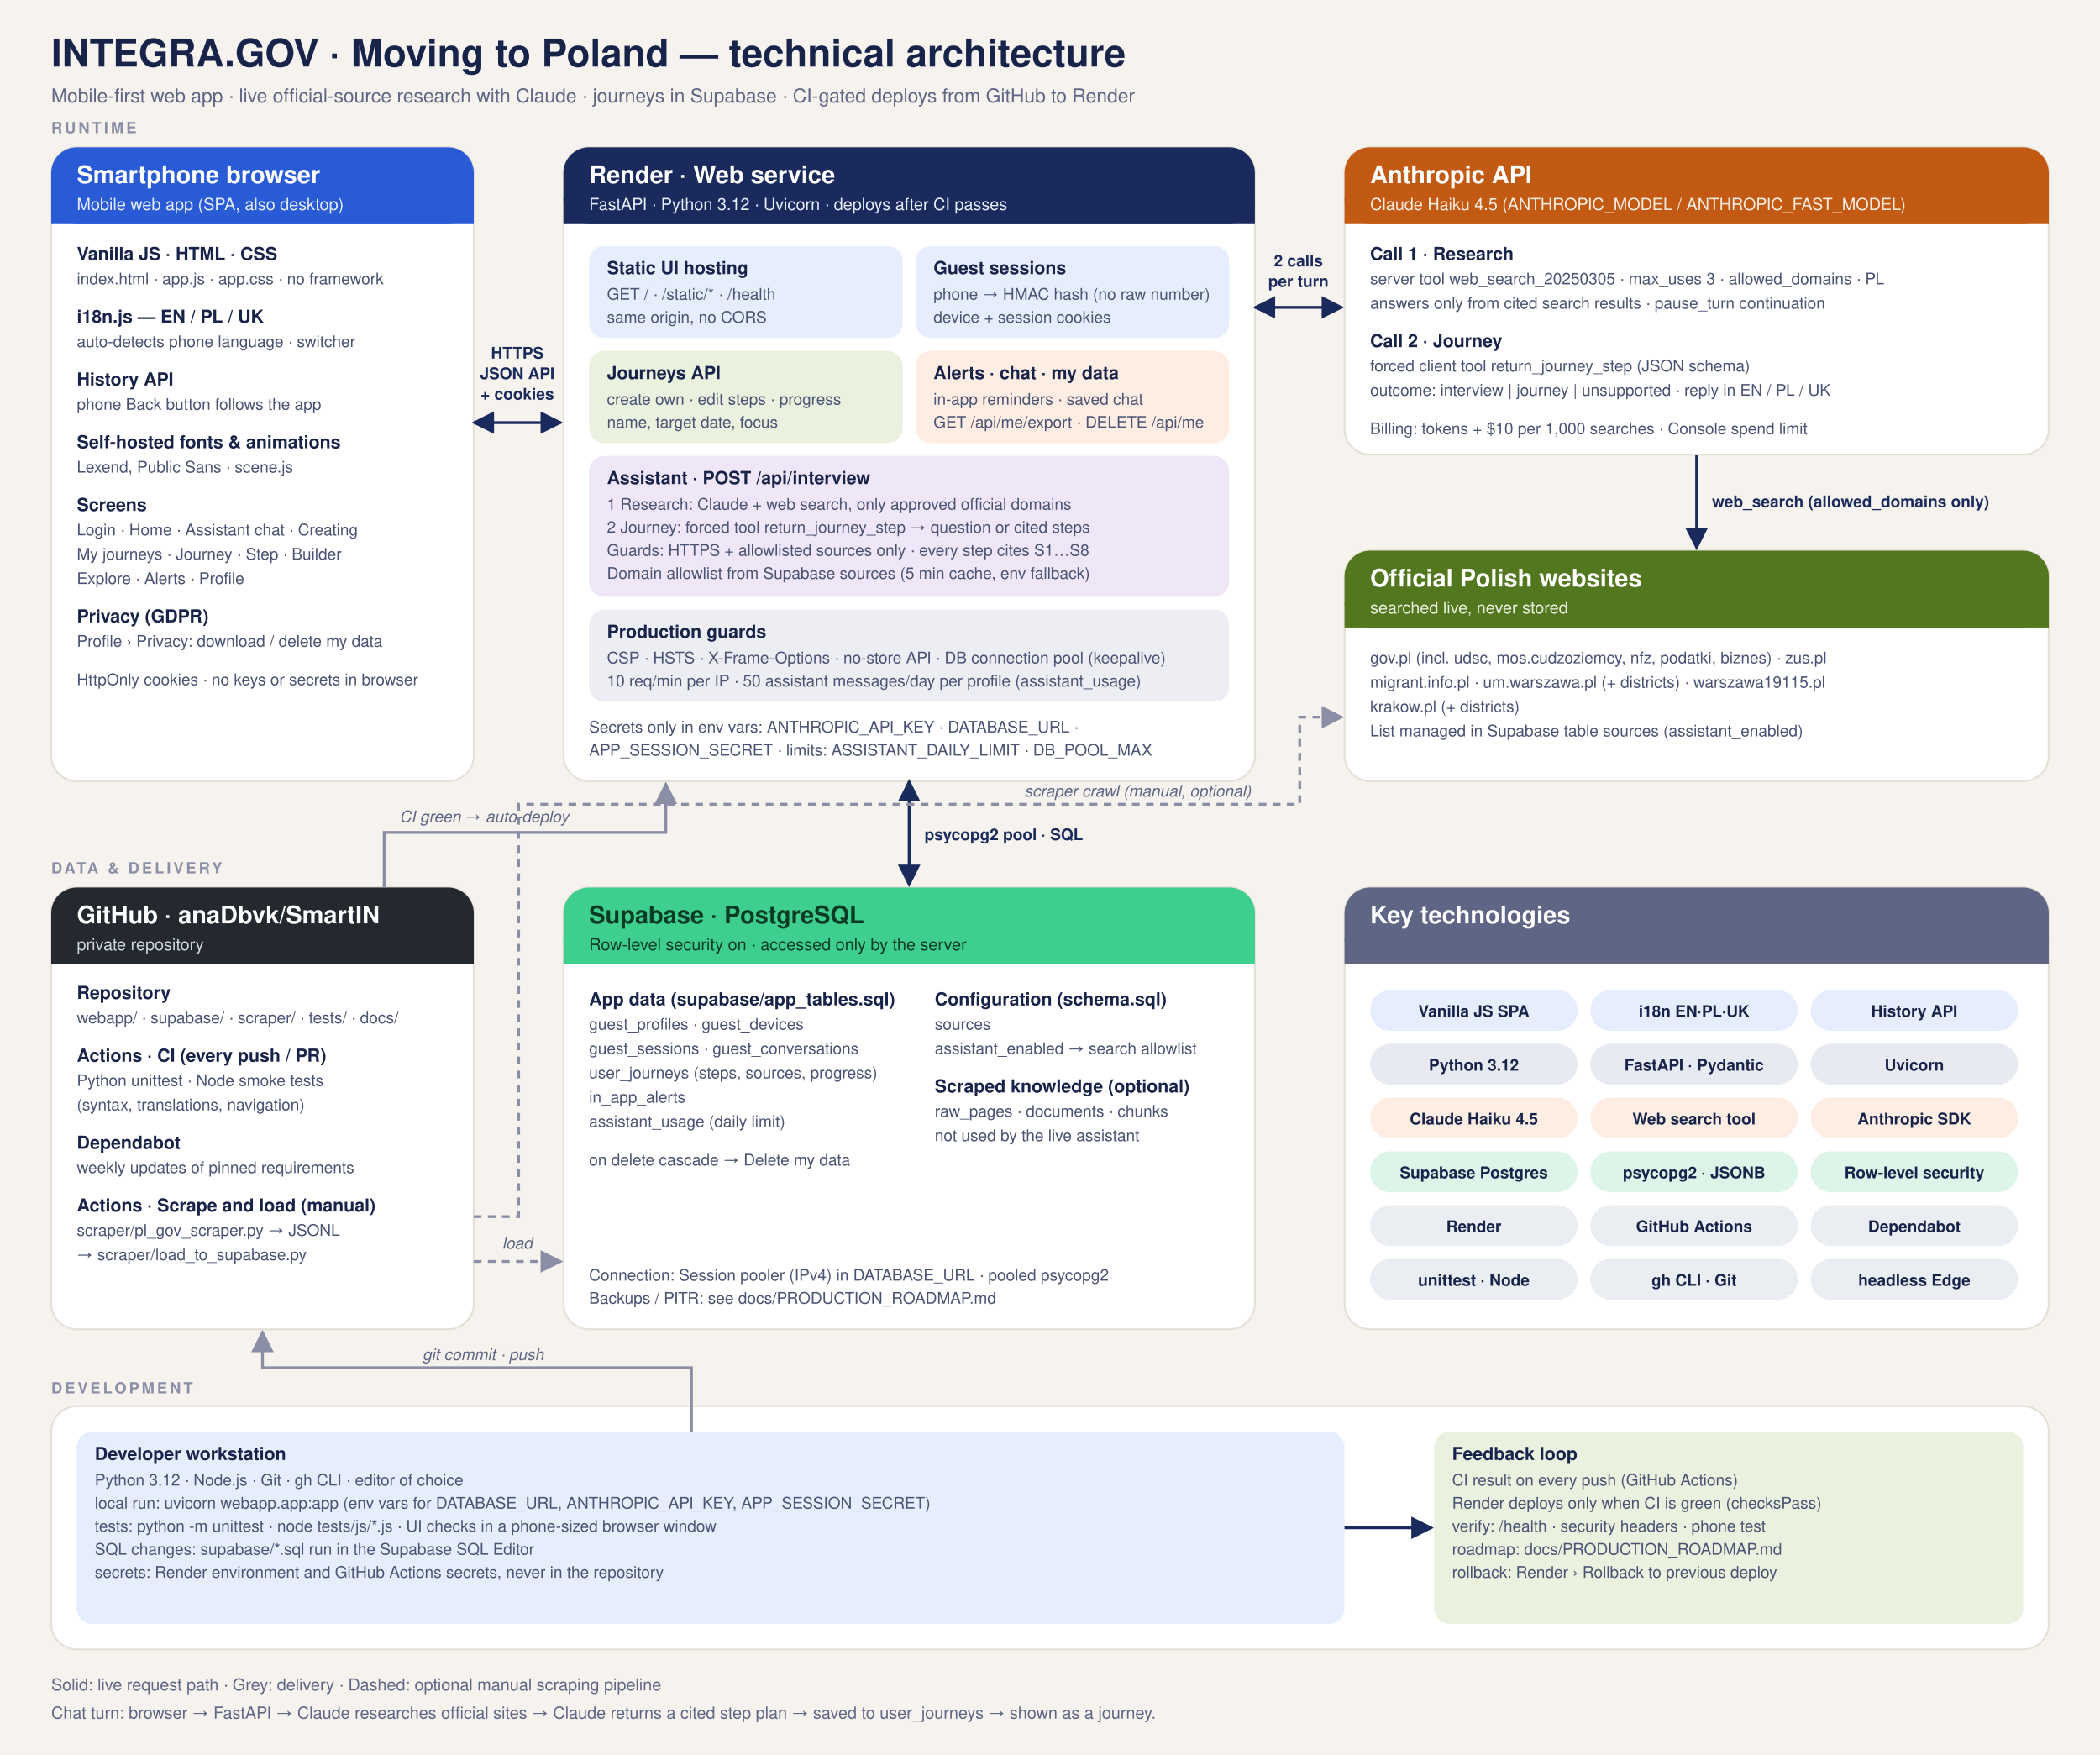
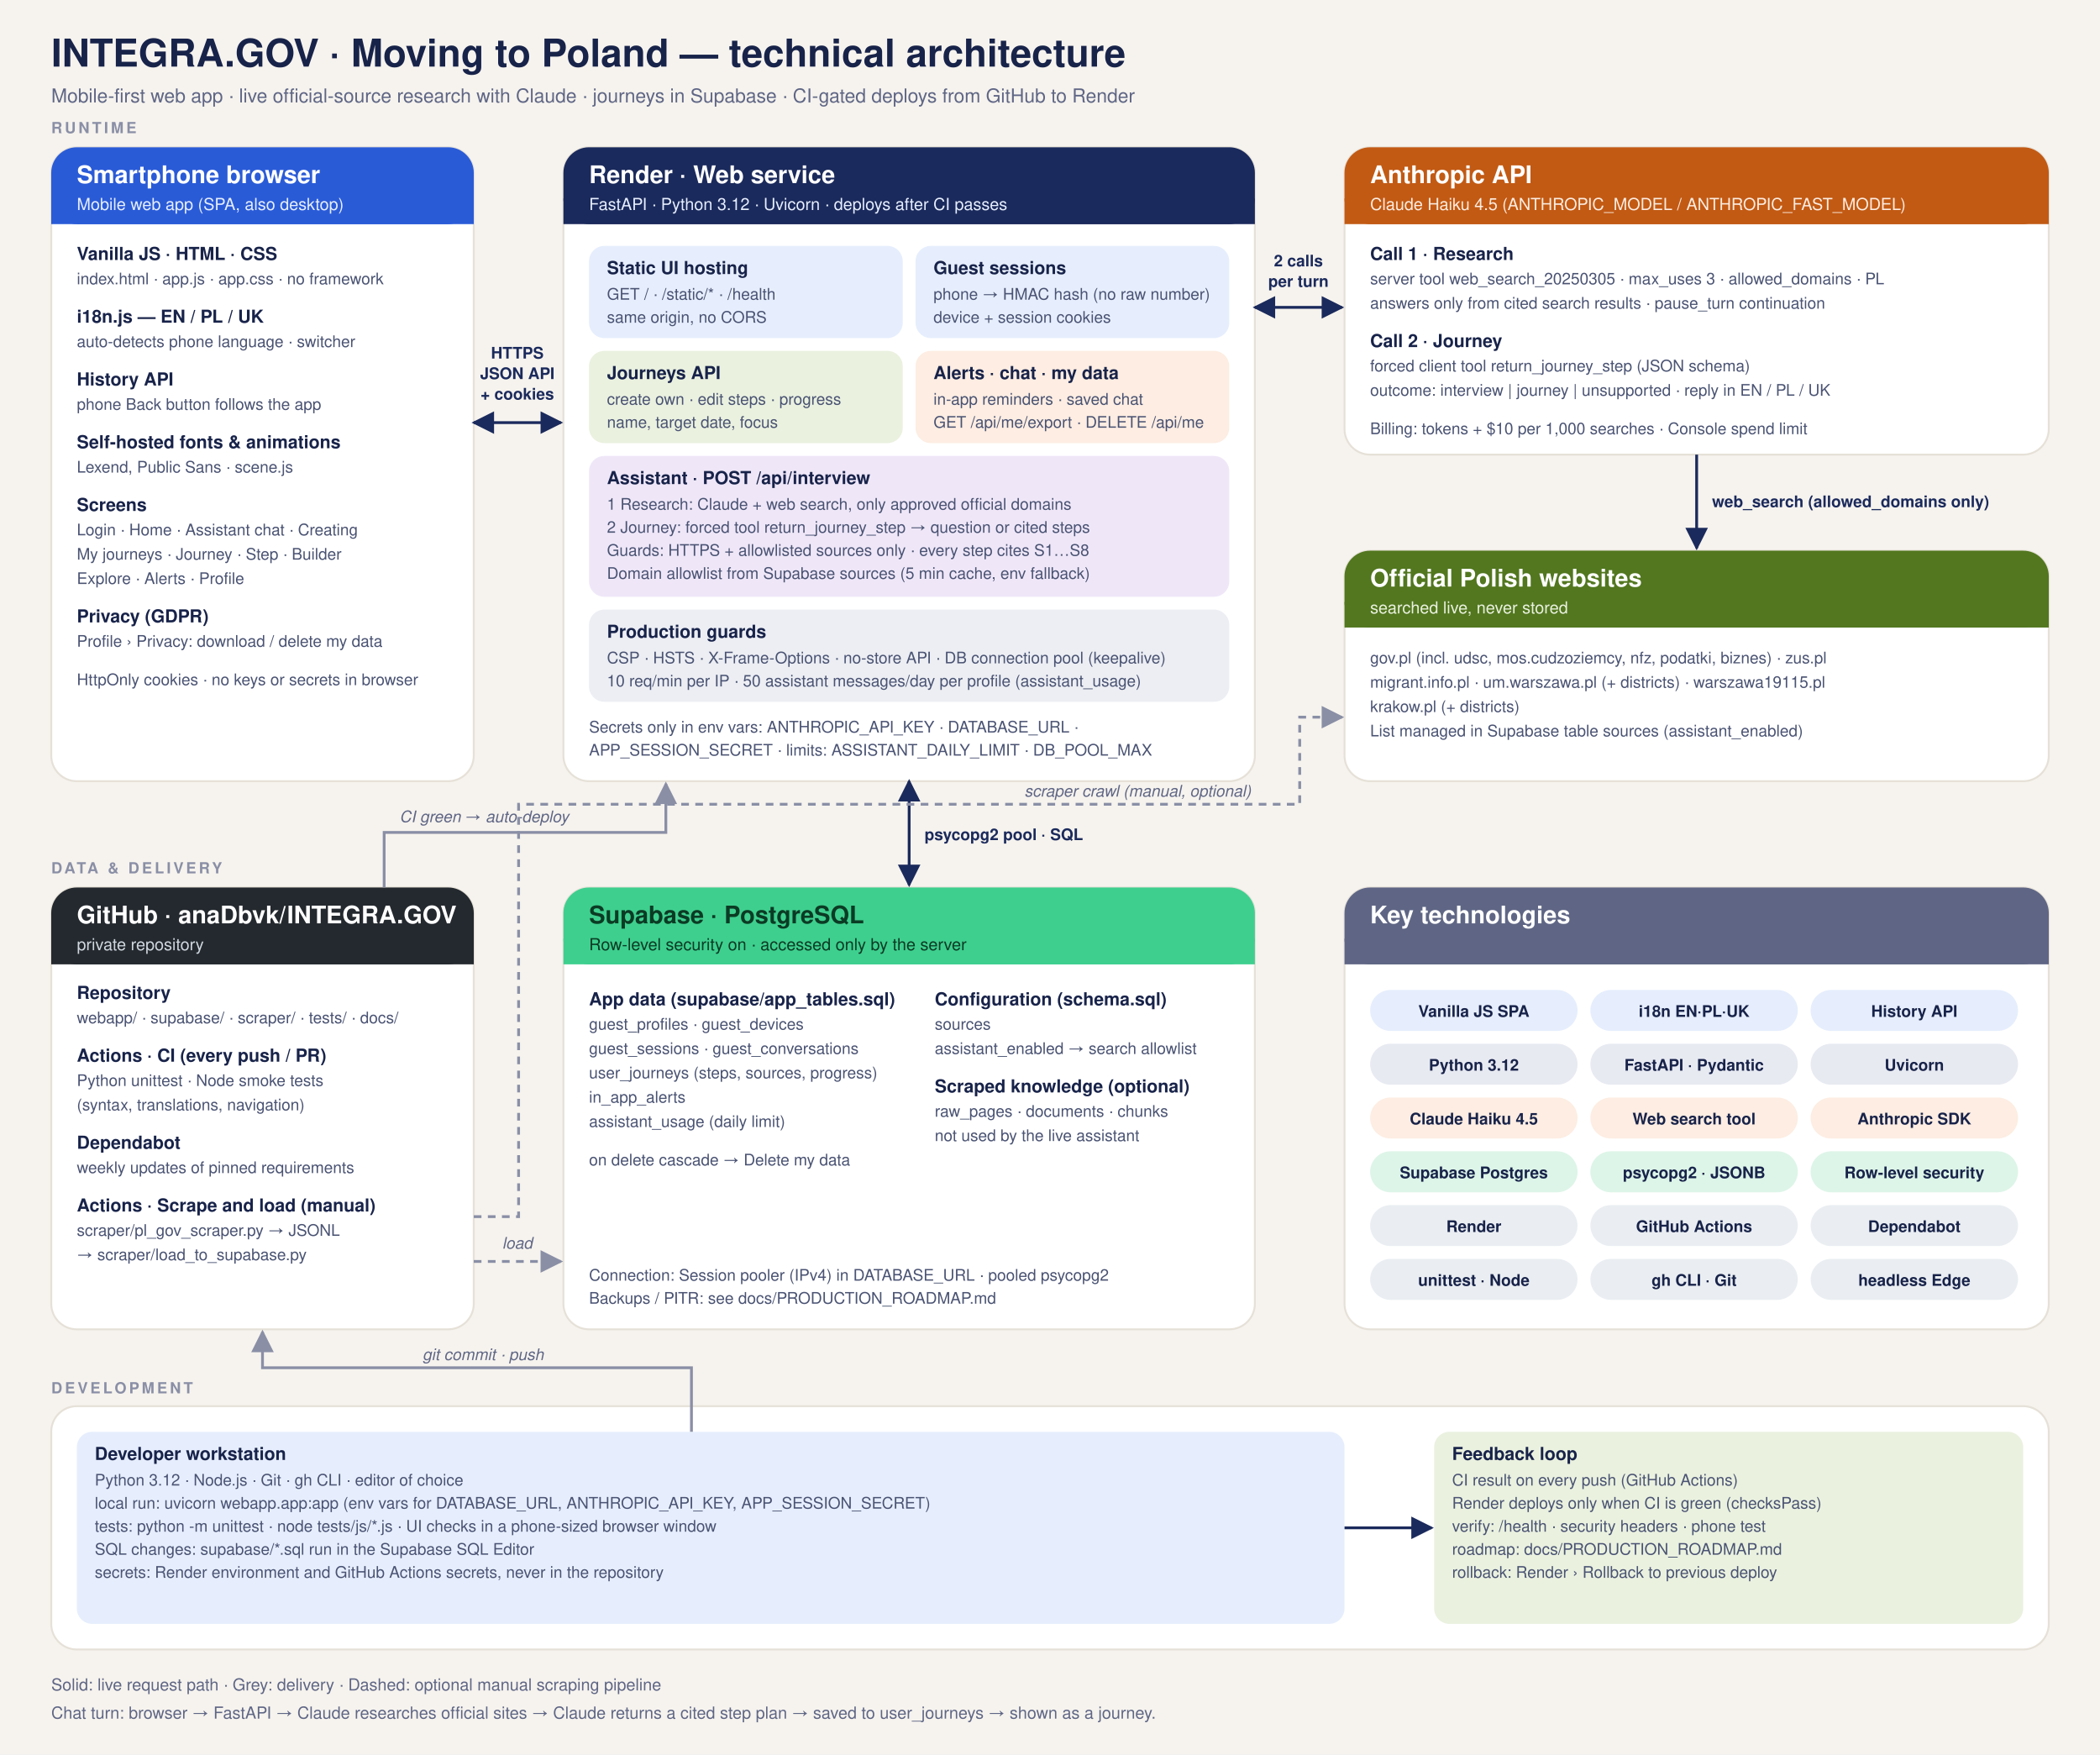
<svg xmlns="http://www.w3.org/2000/svg" width="1640" height="1370" viewBox="0 0 1640 1370" font-family="Segoe UI, Helvetica, Arial, sans-serif">
  <defs>
    <marker id="ah" viewBox="0 0 10 10" refX="9" refY="5" markerWidth="8" markerHeight="8" orient="auto-start-reverse">
      <path d="M0 0L10 5L0 10z" fill="#1B2A5C" />
    </marker>
    <marker id="ahg" viewBox="0 0 10 10" refX="9" refY="5" markerWidth="8" markerHeight="8" orient="auto-start-reverse">
      <path d="M0 0L10 5L0 10z" fill="#8A8FA6" />
    </marker>
    <style>
.h{font-size:19px;font-weight:700}
.sub{font-size:13px}
.t{font-size:14px;fill:#18234A}
.s{font-size:12.5px;fill:#4A5373}
.b{font-weight:700}
.lbl{font-size:12.5px;fill:#1B2A5C;font-weight:600}
.lblg{font-size:12.5px;fill:#5F6685;font-style:italic}
.chip{font-size:12.5px;fill:#18234A;font-weight:600}
.band{font-size:12px;fill:#8A8FA6;font-weight:700;letter-spacing:2px}
</style>
  </defs>
  <rect width="1640" height="1370" fill="#F6F3EE" />
  <text x="40" y="52" class="t" style="font-size:30px;font-weight:700">INTEGRA.GOV · Moving to Poland — technical architecture</text>
  <text x="40" y="80" class="s" style="font-size:15px;fill:#5F6685">Mobile-first web app · live official-source research with Claude · journeys in Supabase · CI-gated deploys from GitHub to Render</text>
  <text x="40" y="104" class="band">RUNTIME</text>
  <rect x="40" y="115" width="330" height="495" rx="20" fill="#fff" stroke="#E6E1D8" stroke-width="1.5" />
  <rect x="40" y="115" width="330" height="60" rx="20" fill="#2A5BD7" />
  <rect x="40" y="155" width="330" height="20" fill="#2A5BD7" />
  <text x="60" y="143" class="h" style="fill:#fff">Smartphone browser</text>
  <text x="60" y="164" class="sub" style="fill:#E6EEFD">Mobile web app (SPA, also desktop)</text>
  <text x="60" y="203" class="t b">Vanilla JS · HTML · CSS</text>
  <text x="60" y="222" class="s">index.html · app.js · app.css · no framework</text>
  <text x="60" y="252" class="t b">i18n.js — EN / PL / UK</text>
  <text x="60" y="271" class="s">auto-detects phone language · switcher</text>
  <text x="60" y="301" class="t b">History API</text>
  <text x="60" y="320" class="s">phone Back button follows the app</text>
  <text x="60" y="350" class="t b">Self-hosted fonts &amp; animations</text>
  <text x="60" y="369" class="s">Lexend, Public Sans · scene.js</text>
  <text x="60" y="399" class="t b">Screens</text>
  <text x="60" y="418" class="s">Login · Home · Assistant chat · Creating</text>
  <text x="60" y="437" class="s">My journeys · Journey · Step · Builder</text>
  <text x="60" y="456" class="s">Explore · Alerts · Profile</text>
  <text x="60" y="486" class="t b">Privacy (GDPR)</text>
  <text x="60" y="505" class="s">Profile › Privacy: download / delete my data</text>
  <text x="60" y="535" class="s">HttpOnly cookies · no keys or secrets in browser</text>
  <rect x="440" y="115" width="540" height="495" rx="20" fill="#fff" stroke="#E6E1D8" stroke-width="1.5" />
  <rect x="440" y="115" width="540" height="60" rx="20" fill="#1B2A5C" />
  <rect x="440" y="155" width="540" height="20" fill="#1B2A5C" />
  <text x="460" y="143" class="h" style="fill:#fff">Render · Web service</text>
  <text x="460" y="164" class="sub" style="fill:#E6EEFD">FastAPI · Python 3.12 · Uvicorn · deploys after CI passes</text>
  <rect x="460" y="192" width="245" height="72" rx="12" fill="#E6EEFD" />
  <text x="474" y="214" class="t b">Static UI hosting</text>
  <text x="474" y="234" class="s">GET / · /static/* · /health</text>
  <text x="474" y="252" class="s">same origin, no CORS</text>
  <rect x="715" y="192" width="245" height="72" rx="12" fill="#E6EEFD" />
  <text x="729" y="214" class="t b">Guest sessions</text>
  <text x="729" y="234" class="s">phone → HMAC hash (no raw number)</text>
  <text x="729" y="252" class="s">device + session cookies</text>
  <rect x="460" y="274" width="245" height="72" rx="12" fill="#EAF1DF" />
  <text x="474" y="296" class="t b">Journeys API</text>
  <text x="474" y="316" class="s">create own · edit steps · progress</text>
  <text x="474" y="334" class="s">name, target date, focus</text>
  <rect x="715" y="274" width="245" height="72" rx="12" fill="#FDEDE2" />
  <text x="729" y="296" class="t b">Alerts · chat · my data</text>
  <text x="729" y="316" class="s">in-app reminders · saved chat</text>
  <text x="729" y="334" class="s">GET /api/me/export · DELETE /api/me</text>
  <rect x="460" y="356" width="500" height="110" rx="12" fill="#EFE7F8" />
  <text x="474" y="378" class="t b">Assistant · POST /api/interview</text>
  <text x="474" y="398" class="s">1  Research: Claude + web search, only approved official domains</text>
  <text x="474" y="416" class="s">2  Journey: forced tool return_journey_step → question or cited steps</text>
  <text x="474" y="434" class="s">Guards: HTTPS + allowlisted sources only · every step cites S1…S8</text>
  <text x="474" y="452" class="s">Domain allowlist from Supabase sources (5 min cache, env fallback)</text>
  <rect x="460" y="476" width="500" height="72" rx="12" fill="#ECEEF3" />
  <text x="474" y="498" class="t b">Production guards</text>
  <text x="474" y="518" class="s">CSP · HSTS · X-Frame-Options · no-store API · DB connection pool (keepalive)</text>
  <text x="474" y="536" class="s">10 req/min per IP · 50 assistant messages/day per profile (assistant_usage)</text>
  <text x="460" y="572" class="s">Secrets only in env vars: ANTHROPIC_API_KEY · DATABASE_URL ·</text>
  <text x="460" y="590" class="s">APP_SESSION_SECRET · limits: ASSISTANT_DAILY_LIMIT · DB_POOL_MAX</text>
  <rect x="1050" y="115" width="550" height="240" rx="20" fill="#fff" stroke="#E6E1D8" stroke-width="1.5" />
  <rect x="1050" y="115" width="550" height="60" rx="20" fill="#C25A14" />
  <rect x="1050" y="155" width="550" height="20" fill="#C25A14" />
  <text x="1070" y="143" class="h" style="fill:#fff">Anthropic API</text>
  <text x="1070" y="164" class="sub" style="fill:#FDEDE2">Claude Haiku 4.5 (ANTHROPIC_MODEL / ANTHROPIC_FAST_MODEL)</text>
  <text x="1070" y="203" class="t b">Call 1 · Research</text>
  <text x="1070" y="222" class="s">server tool web_search_20250305 · max_uses 3 · allowed_domains · PL</text>
  <text x="1070" y="241" class="s">answers only from cited search results · pause_turn continuation</text>
  <text x="1070" y="271" class="t b">Call 2 · Journey</text>
  <text x="1070" y="290" class="s">forced client tool return_journey_step (JSON schema)</text>
  <text x="1070" y="309" class="s">outcome: interview | journey | unsupported · reply in EN / PL / UK</text>
  <text x="1070" y="339" class="s">Billing: tokens + $10 per 1,000 searches · Console spend limit</text>
  <rect x="1050" y="430" width="550" height="180" rx="20" fill="#fff" stroke="#E6E1D8" stroke-width="1.5" />
  <rect x="1050" y="430" width="550" height="60" rx="20" fill="#52771F" />
  <rect x="1050" y="470" width="550" height="20" fill="#52771F" />
  <text x="1070" y="458" class="h" style="fill:#fff">Official Polish websites</text>
  <text x="1070" y="479" class="sub" style="fill:#EAF1DF">searched live, never stored</text>
  <text x="1070" y="518" class="s">gov.pl (incl. udsc, mos.cudzoziemcy, nfz, podatki, biznes) · zus.pl</text>
  <text x="1070" y="537" class="s">migrant.info.pl · um.warszawa.pl (+ districts) · warszawa19115.pl</text>
  <text x="1070" y="556" class="s">krakow.pl (+ districts)</text>
  <text x="1070" y="575" class="s">List managed in Supabase table sources (assistant_enabled)</text>
  <text x="40" y="682" class="band">DATA &amp; DELIVERY</text>
  <rect x="40" y="693" width="330" height="345" rx="20" fill="#fff" stroke="#E6E1D8" stroke-width="1.5" />
  <rect x="40" y="693" width="330" height="60" rx="20" fill="#24292F" />
  <rect x="40" y="733" width="330" height="20" fill="#24292F" />
-   <text x="60" y="721" class="h" style="fill:#fff">GitHub · anaDbvk/SmartIN</text>
+   <text x="60" y="721" class="h" style="fill:#fff">GitHub · anaDbvk/INTEGRA.GOV</text>
  <text x="60" y="742" class="sub" style="fill:#D0D7DE">private repository</text>
  <text x="60" y="780" class="t b">Repository</text>
  <text x="60" y="799" class="s">webapp/ · supabase/ · scraper/ · tests/ · docs/</text>
  <text x="60" y="829" class="t b">Actions · CI (every push / PR)</text>
  <text x="60" y="848" class="s">Python unittest · Node smoke tests</text>
  <text x="60" y="867" class="s">(syntax, translations, navigation)</text>
  <text x="60" y="897" class="t b">Dependabot</text>
  <text x="60" y="916" class="s">weekly updates of pinned requirements</text>
  <text x="60" y="946" class="t b">Actions · Scrape and load (manual)</text>
  <text x="60" y="965" class="s">scraper/pl_gov_scraper.py → JSONL</text>
  <text x="60" y="984" class="s">→ scraper/load_to_supabase.py</text>
  <rect x="440" y="693" width="540" height="345" rx="20" fill="#fff" stroke="#E6E1D8" stroke-width="1.5" />
  <rect x="440" y="693" width="540" height="60" rx="20" fill="#3ECF8E" />
  <rect x="440" y="733" width="540" height="20" fill="#3ECF8E" />
  <text x="460" y="721" class="h" style="fill:#0B3B24">Supabase · PostgreSQL</text>
  <text x="460" y="742" class="sub" style="fill:#0B3B24">Row-level security on · accessed only by the server</text>
  <text x="460" y="785" class="t b">App data (supabase/app_tables.sql)</text>
  <text x="460" y="804" class="s">guest_profiles · guest_devices</text>
  <text x="460" y="823" class="s">guest_sessions · guest_conversations</text>
  <text x="460" y="842" class="s">user_journeys (steps, sources, progress)</text>
  <text x="460" y="861" class="s">in_app_alerts</text>
  <text x="460" y="880" class="s">assistant_usage (daily limit)</text>
  <text x="460" y="910" class="s">on delete cascade → Delete my data</text>
  <text x="730" y="785" class="t b">Configuration (schema.sql)</text>
  <text x="730" y="804" class="s">sources</text>
  <text x="730" y="823" class="s">    assistant_enabled → search allowlist</text>
  <text x="730" y="853" class="t b">Scraped knowledge (optional)</text>
  <text x="730" y="872" class="s">raw_pages · documents · chunks</text>
  <text x="730" y="891" class="s">    not used by the live assistant</text>
  <text x="460" y="1000" class="s">Connection: Session pooler (IPv4) in DATABASE_URL · pooled psycopg2</text>
  <text x="460" y="1018" class="s">Backups / PITR: see docs/PRODUCTION_ROADMAP.md</text>
  <rect x="1050" y="693" width="550" height="345" rx="20" fill="#fff" stroke="#E6E1D8" stroke-width="1.5" />
  <rect x="1050" y="693" width="550" height="60" rx="20" fill="#5F6685" />
  <rect x="1050" y="733" width="550" height="20" fill="#5F6685" />
  <text x="1070" y="721" class="h" style="fill:#fff">Key technologies</text>
  <rect x="1070" y="773" width="162" height="32" rx="16" fill="#E6EEFD" />
  <text x="1151" y="794" class="chip" text-anchor="middle">Vanilla JS SPA</text>
  <rect x="1242" y="773" width="162" height="32" rx="16" fill="#E6EEFD" />
  <text x="1323" y="794" class="chip" text-anchor="middle">i18n EN·PL·UK</text>
  <rect x="1414" y="773" width="162" height="32" rx="16" fill="#E6EEFD" />
  <text x="1495" y="794" class="chip" text-anchor="middle">History API</text>
  <rect x="1070" y="815" width="162" height="32" rx="16" fill="#E8EAF2" />
  <text x="1151" y="836" class="chip" text-anchor="middle">Python 3.12</text>
  <rect x="1242" y="815" width="162" height="32" rx="16" fill="#E8EAF2" />
  <text x="1323" y="836" class="chip" text-anchor="middle">FastAPI · Pydantic</text>
  <rect x="1414" y="815" width="162" height="32" rx="16" fill="#E8EAF2" />
  <text x="1495" y="836" class="chip" text-anchor="middle">Uvicorn</text>
  <rect x="1070" y="857" width="162" height="32" rx="16" fill="#FDEDE2" />
  <text x="1151" y="878" class="chip" text-anchor="middle">Claude Haiku 4.5</text>
  <rect x="1242" y="857" width="162" height="32" rx="16" fill="#FDEDE2" />
  <text x="1323" y="878" class="chip" text-anchor="middle">Web search tool</text>
  <rect x="1414" y="857" width="162" height="32" rx="16" fill="#FDEDE2" />
  <text x="1495" y="878" class="chip" text-anchor="middle">Anthropic SDK</text>
  <rect x="1070" y="899" width="162" height="32" rx="16" fill="#DDF5E8" />
  <text x="1151" y="920" class="chip" text-anchor="middle">Supabase Postgres</text>
  <rect x="1242" y="899" width="162" height="32" rx="16" fill="#DDF5E8" />
  <text x="1323" y="920" class="chip" text-anchor="middle">psycopg2 · JSONB</text>
  <rect x="1414" y="899" width="162" height="32" rx="16" fill="#DDF5E8" />
  <text x="1495" y="920" class="chip" text-anchor="middle">Row-level security</text>
  <rect x="1070" y="941" width="162" height="32" rx="16" fill="#EAEEF2" />
  <text x="1151" y="962" class="chip" text-anchor="middle">Render</text>
  <rect x="1242" y="941" width="162" height="32" rx="16" fill="#EAEEF2" />
  <text x="1323" y="962" class="chip" text-anchor="middle">GitHub Actions</text>
  <rect x="1414" y="941" width="162" height="32" rx="16" fill="#EAEEF2" />
  <text x="1495" y="962" class="chip" text-anchor="middle">Dependabot</text>
  <rect x="1070" y="983" width="162" height="32" rx="16" fill="#EAEEF2" />
  <text x="1151" y="1004" class="chip" text-anchor="middle">unittest · Node</text>
  <rect x="1242" y="983" width="162" height="32" rx="16" fill="#EAEEF2" />
  <text x="1323" y="1004" class="chip" text-anchor="middle">gh CLI · Git</text>
  <rect x="1414" y="983" width="162" height="32" rx="16" fill="#EAEEF2" />
  <text x="1495" y="1004" class="chip" text-anchor="middle">headless Edge</text>
  <text x="40" y="1088" class="band">DEVELOPMENT</text>
  <rect x="40" y="1098" width="1560" height="190" rx="20" fill="#fff" stroke="#E6E1D8" stroke-width="1.5" />
  <rect x="60" y="1118" width="990" height="150" rx="12" fill="#E6EEFD" />
  <text x="74" y="1140" class="t b">Developer workstation</text>
  <text x="74" y="1160" class="s">Python 3.12 · Node.js · Git · gh CLI · editor of choice</text>
  <text x="74" y="1178" class="s">local run: uvicorn webapp.app:app (env vars for DATABASE_URL, ANTHROPIC_API_KEY, APP_SESSION_SECRET)</text>
  <text x="74" y="1196" class="s">tests: python -m unittest · node tests/js/*.js · UI checks in a phone-sized browser window</text>
  <text x="74" y="1214" class="s">SQL changes: supabase/*.sql run in the Supabase SQL Editor</text>
  <text x="74" y="1232" class="s">secrets: Render environment and GitHub Actions secrets, never in the repository</text>
  <polyline points="540,1118 540,1068 205,1068 205,1040" fill="none" stroke="#8A8FA6" stroke-width="2.2" marker-end="url(#ahg)" />
  <text x="330" y="1062" class="lblg" text-anchor="start">git commit · push</text>
  <rect x="1120" y="1118" width="460" height="150" rx="12" fill="#EAF1DF" />
  <text x="1134" y="1140" class="t b">Feedback loop</text>
  <text x="1134" y="1160" class="s">CI result on every push (GitHub Actions)</text>
  <text x="1134" y="1178" class="s">Render deploys only when CI is green (checksPass)</text>
  <text x="1134" y="1196" class="s">verify: /health · security headers · phone test</text>
  <text x="1134" y="1214" class="s">roadmap: docs/PRODUCTION_ROADMAP.md</text>
  <text x="1134" y="1232" class="s">rollback: Render › Rollback to previous deploy</text>
  <polyline points="1050,1193 1118,1193" fill="none" stroke="#1B2A5C" stroke-width="2.2" marker-end="url(#ah)" />
  <polyline points="370,330 438,330" fill="none" stroke="#1B2A5C" stroke-width="2.2" marker-end="url(#ah)" marker-start="url(#ah)" />
  <text x="404" y="280" class="lbl" text-anchor="middle">HTTPS</text>
  <text x="404" y="296" class="lbl" text-anchor="middle">JSON API</text>
  <text x="404" y="312" class="lbl" text-anchor="middle">+ cookies</text>
  <polyline points="980,240 1048,240" fill="none" stroke="#1B2A5C" stroke-width="2.2" marker-end="url(#ah)" marker-start="url(#ah)" />
  <text x="1014" y="208" class="lbl" text-anchor="middle">2 calls</text>
  <text x="1014" y="224" class="lbl" text-anchor="middle">per turn</text>
  <polyline points="1325,355 1325,428" fill="none" stroke="#1B2A5C" stroke-width="2.2" marker-end="url(#ah)" />
  <text x="1337" y="396" class="lbl" text-anchor="start">web_search (allowed_domains only)</text>
  <polyline points="710,610 710,691" fill="none" stroke="#1B2A5C" stroke-width="2.2" marker-end="url(#ah)" marker-start="url(#ah)" />
  <text x="722" y="656" class="lbl" text-anchor="start">psycopg2 pool · SQL</text>
  <polyline points="300,693 300,650 520,650 520,612" fill="none" stroke="#8A8FA6" stroke-width="2.2" marker-end="url(#ahg)" />
  <text x="312" y="642" class="lblg" text-anchor="start">CI green → auto-deploy</text>
  <polyline points="370,985 438,985" fill="none" stroke="#8A8FA6" stroke-width="2.2" stroke-dasharray="6 5" marker-end="url(#ahg)" />
  <text x="404" y="975" class="lblg" text-anchor="middle">load</text>
  <polyline points="370,950 405,950 405,628 1015,628 1015,560 1048,560" fill="none" stroke="#8A8FA6" stroke-width="2.2" stroke-dasharray="6 5" marker-end="url(#ahg)" />
  <text x="800" y="622" class="lblg" text-anchor="start">scraper crawl (manual, optional)</text>
  <text x="40" y="1320" class="s" style="font-size:13px;fill:#5F6685">Solid: live request path · Grey: delivery · Dashed: optional manual scraping pipeline</text>
  <text x="40" y="1342" class="s" style="font-size:13px;fill:#5F6685">Chat turn: browser → FastAPI → Claude researches official sites → Claude returns a cited step plan → saved to user_journeys → shown as a journey.</text>
</svg>
